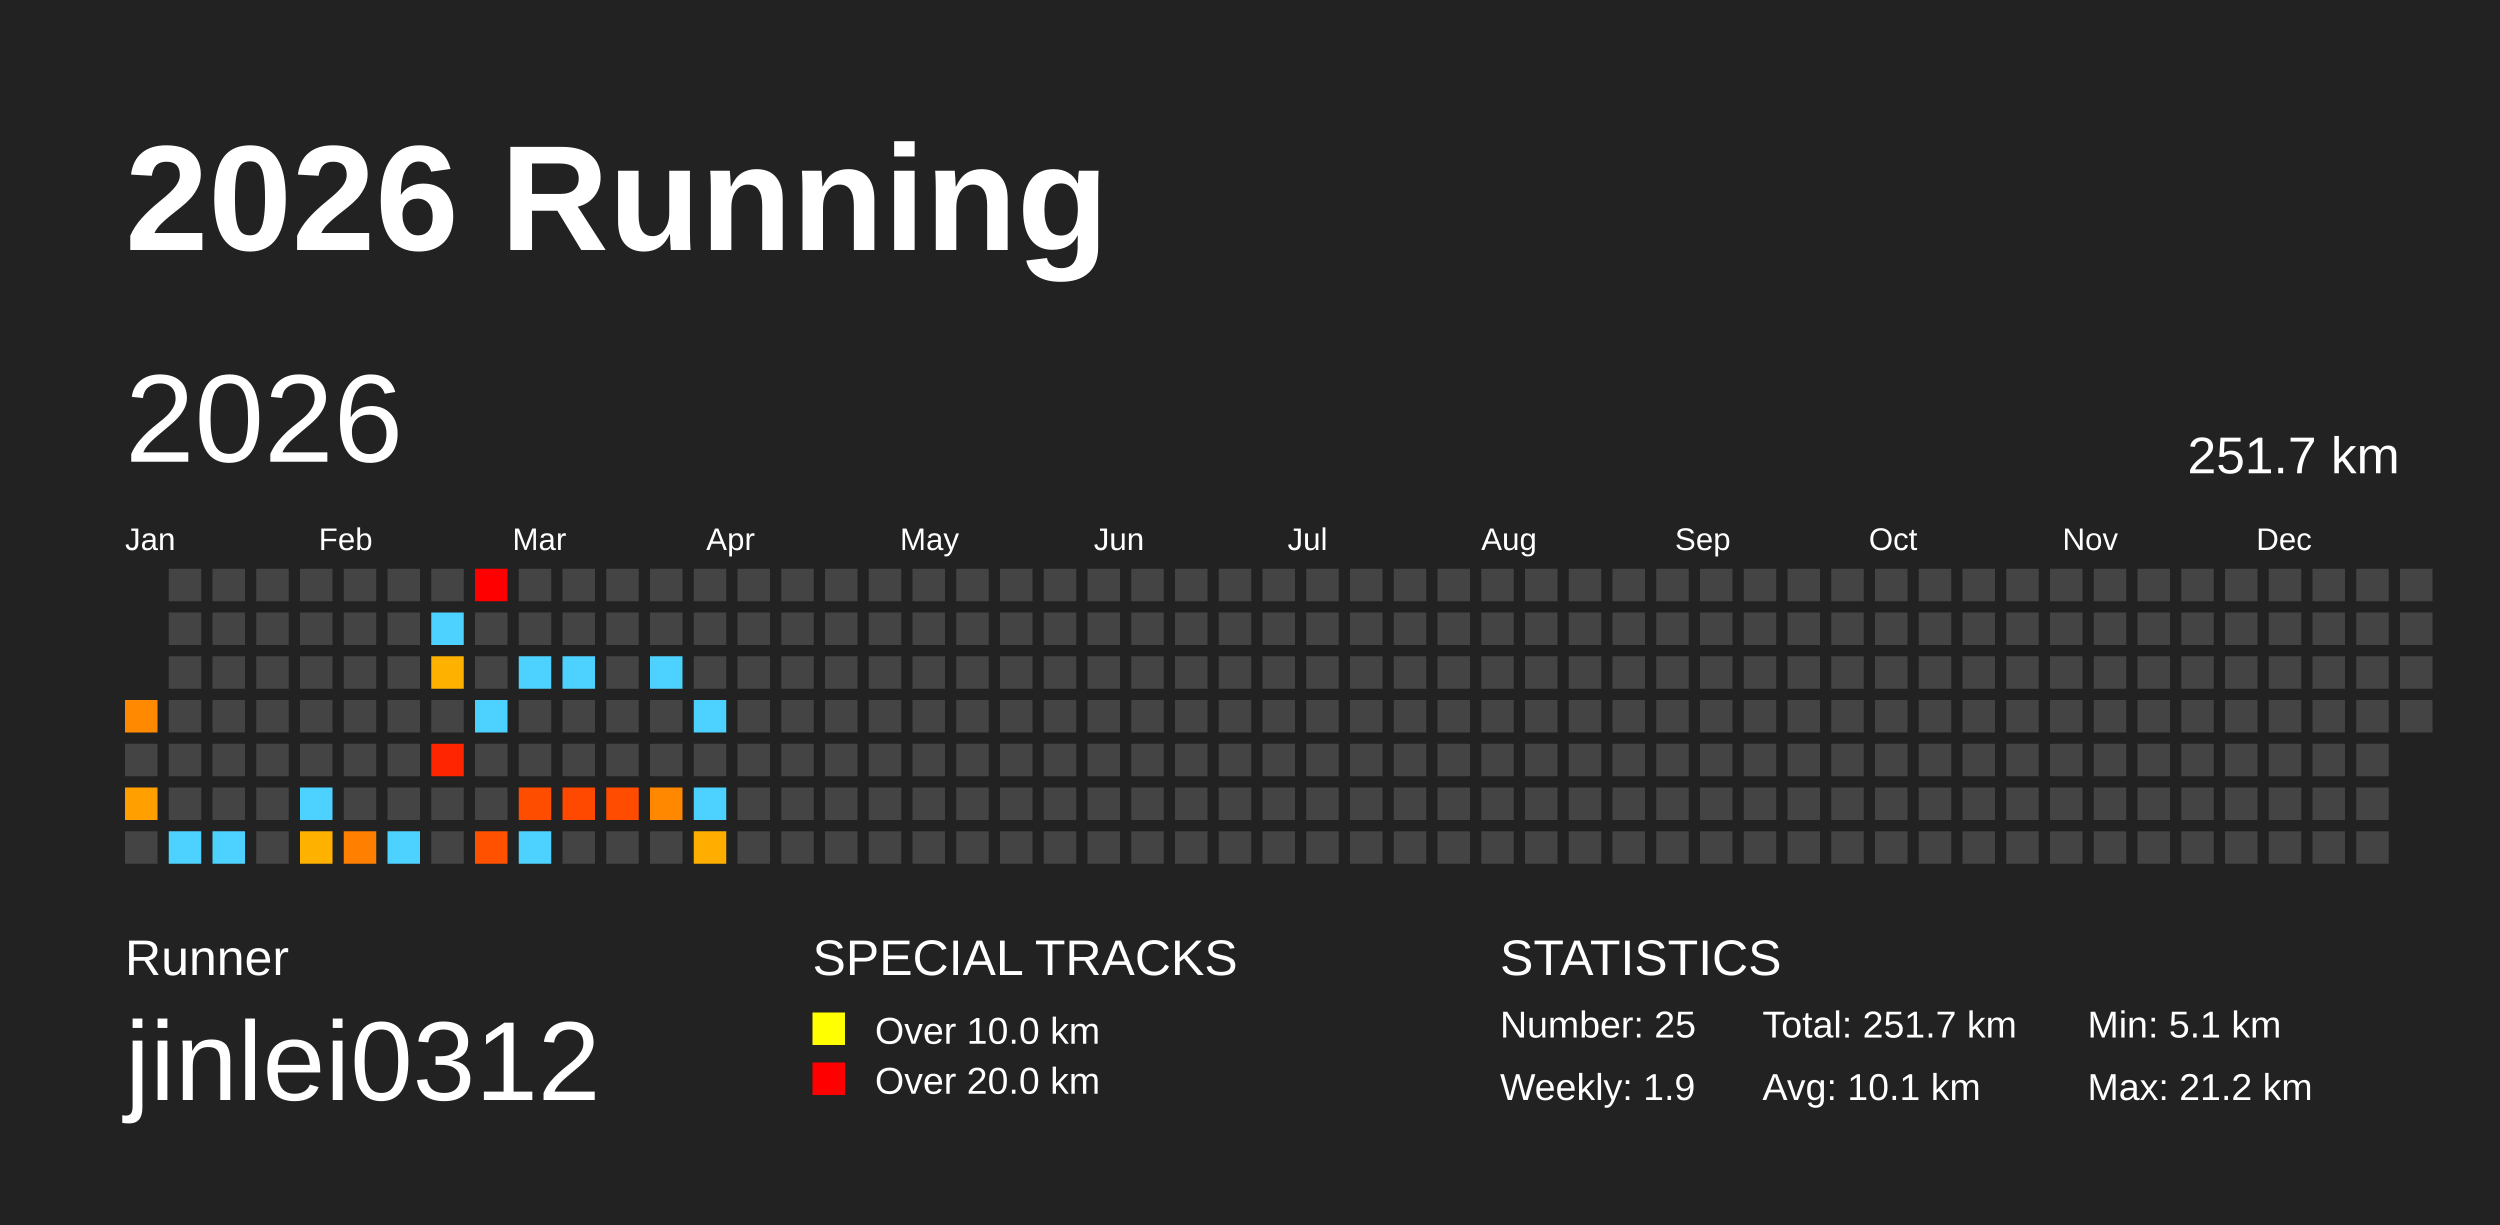
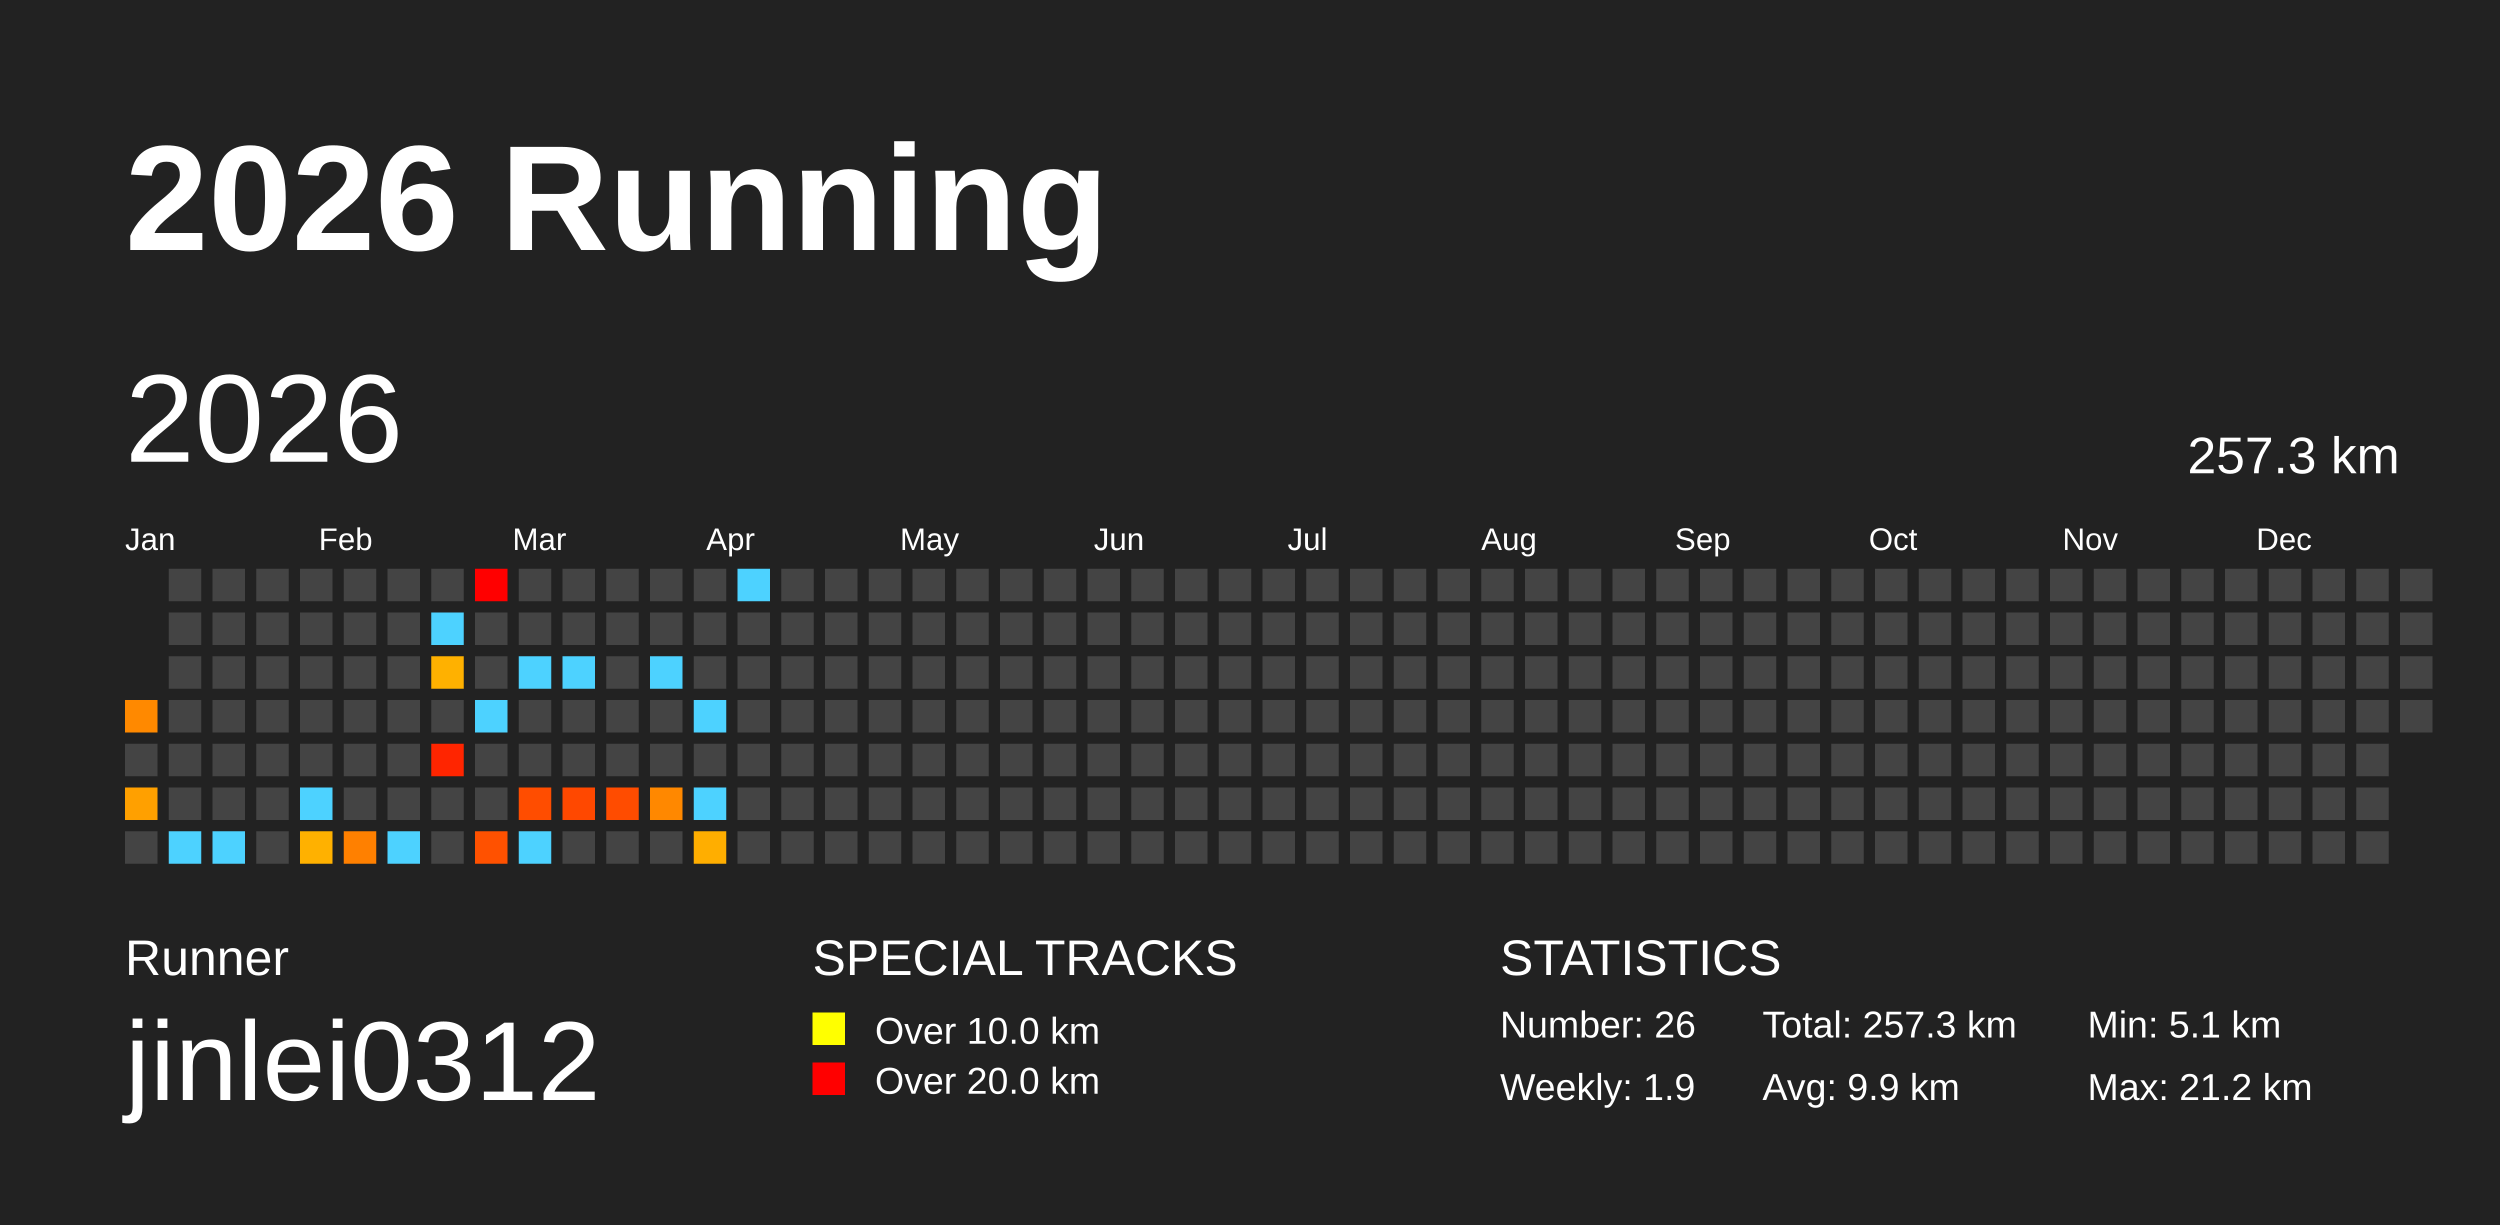
<svg xmlns="http://www.w3.org/2000/svg" baseProfile="full" height="98mm" version="1.1" viewBox="0,0,200,98" width="200mm">
  <defs />
  <rect fill="#222222" height="98" width="200" x="0" y="0" />
  <text fill="#FFFFFF" style="font-size:12px; font-family:Arial; font-weight:bold;" x="10" y="20">2026 Running</text>
  <text fill="#FFFFFF" style="font-size:4px; font-family:Arial" x="10" y="78">Runner</text>
  <text fill="#FFFFFF" style="font-size:9px; font-family:Arial" x="10" y="88">jinlei0312</text>
  <text fill="#FFFFFF" style="font-size:4px; font-family:Arial" x="65" y="78">SPECIAL TRACKS</text>
  <rect fill="yellow" height="2.6" width="2.6" x="65" y="81" />
  <text fill="#FFFFFF" style="font-size:3px; font-family:Arial" x="70" y="83.5">Over 10.0 km</text>
  <rect fill="red" height="2.6" width="2.6" x="65" y="85" />
  <text fill="#FFFFFF" style="font-size:3px; font-family:Arial" x="70" y="87.5">Over 20.0 km</text>
  <text fill="#FFFFFF" style="font-size:4px; font-family:Arial" x="120" y="78">STATISTICS</text>
-   <text fill="#FFFFFF" style="font-size:3px; font-family:Arial" x="120" y="83">Number: 25</text>
+   <text fill="#FFFFFF" style="font-size:3px; font-family:Arial" x="120" y="83">Number: 26</text>
  <text fill="#FFFFFF" style="font-size:3px; font-family:Arial" x="120" y="88">Weekly: 1.9</text>
-   <text fill="#FFFFFF" style="font-size:3px; font-family:Arial" x="141" y="83">Total: 251.7 km</text>
-   <text fill="#FFFFFF" style="font-size:3px; font-family:Arial" x="141" y="88">Avg: 10.1 km</text>
+   <text fill="#FFFFFF" style="font-size:3px; font-family:Arial" x="141" y="83">Total: 257.3 km</text>
+   <text fill="#FFFFFF" style="font-size:3px; font-family:Arial" x="141" y="88">Avg: 9.9 km</text>
  <text fill="#FFFFFF" style="font-size:3px; font-family:Arial" x="167" y="83">Min: 5.1 km</text>
  <text fill="#FFFFFF" style="font-size:3px; font-family:Arial" x="167" y="88">Max: 21.2 km</text>
  <text dominant-baseline="hanging" fill="#FFFFFF" style="font-size:10.0px; font-family:Arial;" x="10" y="30">2026</text>
-   <text dominant-baseline="hanging" fill="#FFFFFF" style="font-size:4.125px; font-family:Arial;" x="175" y="35">251.7 km</text>
+   <text dominant-baseline="hanging" fill="#FFFFFF" style="font-size:4.125px; font-family:Arial;" x="175" y="35">257.3 km</text>
  <text fill="#FFFFFF" style="font-size:2.5px; font-family:Arial" x="10.0" y="44">Jan</text>
  <text fill="#FFFFFF" style="font-size:2.5px; font-family:Arial" x="25.5" y="44">Feb</text>
  <text fill="#FFFFFF" style="font-size:2.5px; font-family:Arial" x="41.0" y="44">Mar</text>
  <text fill="#FFFFFF" style="font-size:2.5px; font-family:Arial" x="56.5" y="44">Apr</text>
  <text fill="#FFFFFF" style="font-size:2.5px; font-family:Arial" x="72.0" y="44">May</text>
  <text fill="#FFFFFF" style="font-size:2.5px; font-family:Arial" x="87.5" y="44">Jun</text>
  <text fill="#FFFFFF" style="font-size:2.5px; font-family:Arial" x="103.0" y="44">Jul</text>
  <text fill="#FFFFFF" style="font-size:2.5px; font-family:Arial" x="118.5" y="44">Aug</text>
  <text fill="#FFFFFF" style="font-size:2.5px; font-family:Arial" x="134.0" y="44">Sep</text>
  <text fill="#FFFFFF" style="font-size:2.5px; font-family:Arial" x="149.5" y="44">Oct</text>
  <text fill="#FFFFFF" style="font-size:2.5px; font-family:Arial" x="165.0" y="44">Nov</text>
  <text fill="#FFFFFF" style="font-size:2.5px; font-family:Arial" x="180.5" y="44">Dec</text>
  <rect fill="#ff8900" height="2.6" width="2.6" x="10.0" y="56.0" />
  <rect fill="#444444" height="2.6" width="2.6" x="10.0" y="59.5" />
  <rect fill="#ffa000" height="2.6" width="2.6" x="10.0" y="63.0" />
  <rect fill="#444444" height="2.6" width="2.6" x="10.0" y="66.5" />
  <rect fill="#444444" height="2.6" width="2.6" x="13.5" y="45.5" />
  <rect fill="#444444" height="2.6" width="2.6" x="13.5" y="49.0" />
  <rect fill="#444444" height="2.6" width="2.6" x="13.5" y="52.5" />
  <rect fill="#444444" height="2.6" width="2.6" x="13.5" y="56.0" />
  <rect fill="#444444" height="2.6" width="2.6" x="13.5" y="59.5" />
  <rect fill="#444444" height="2.6" width="2.6" x="13.5" y="63.0" />
  <rect fill="#4dd2ff" height="2.6" width="2.6" x="13.5" y="66.5" />
  <rect fill="#444444" height="2.6" width="2.6" x="17.0" y="45.5" />
  <rect fill="#444444" height="2.6" width="2.6" x="17.0" y="49.0" />
  <rect fill="#444444" height="2.6" width="2.6" x="17.0" y="52.5" />
  <rect fill="#444444" height="2.6" width="2.6" x="17.0" y="56.0" />
  <rect fill="#444444" height="2.6" width="2.6" x="17.0" y="59.5" />
  <rect fill="#444444" height="2.6" width="2.6" x="17.0" y="63.0" />
  <rect fill="#4dd2ff" height="2.6" width="2.6" x="17.0" y="66.5" />
  <rect fill="#444444" height="2.6" width="2.6" x="20.5" y="45.5" />
  <rect fill="#444444" height="2.6" width="2.6" x="20.5" y="49.0" />
  <rect fill="#444444" height="2.6" width="2.6" x="20.5" y="52.5" />
  <rect fill="#444444" height="2.6" width="2.6" x="20.5" y="56.0" />
  <rect fill="#444444" height="2.6" width="2.6" x="20.5" y="59.5" />
  <rect fill="#444444" height="2.6" width="2.6" x="20.5" y="63.0" />
  <rect fill="#444444" height="2.6" width="2.6" x="20.5" y="66.5" />
  <rect fill="#444444" height="2.6" width="2.6" x="24.0" y="45.5" />
  <rect fill="#444444" height="2.6" width="2.6" x="24.0" y="49.0" />
  <rect fill="#444444" height="2.6" width="2.6" x="24.0" y="52.5" />
  <rect fill="#444444" height="2.6" width="2.6" x="24.0" y="56.0" />
  <rect fill="#444444" height="2.6" width="2.6" x="24.0" y="59.5" />
  <rect fill="#4dd2ff" height="2.6" width="2.6" x="24.0" y="63.0" />
  <rect fill="#ffb100" height="2.6" width="2.6" x="24.0" y="66.5" />
  <rect fill="#444444" height="2.6" width="2.6" x="27.5" y="45.5" />
  <rect fill="#444444" height="2.6" width="2.6" x="27.5" y="49.0" />
  <rect fill="#444444" height="2.6" width="2.6" x="27.5" y="52.5" />
  <rect fill="#444444" height="2.6" width="2.6" x="27.5" y="56.0" />
  <rect fill="#444444" height="2.6" width="2.6" x="27.5" y="59.5" />
  <rect fill="#444444" height="2.6" width="2.6" x="27.5" y="63.0" />
  <rect fill="#ff8000" height="2.6" width="2.6" x="27.5" y="66.5" />
  <rect fill="#444444" height="2.6" width="2.6" x="31.0" y="45.5" />
  <rect fill="#444444" height="2.6" width="2.6" x="31.0" y="49.0" />
  <rect fill="#444444" height="2.6" width="2.6" x="31.0" y="52.5" />
  <rect fill="#444444" height="2.6" width="2.6" x="31.0" y="56.0" />
  <rect fill="#444444" height="2.6" width="2.6" x="31.0" y="59.5" />
  <rect fill="#444444" height="2.6" width="2.6" x="31.0" y="63.0" />
  <rect fill="#4dd2ff" height="2.6" width="2.6" x="31.0" y="66.5" />
  <rect fill="#444444" height="2.6" width="2.6" x="34.5" y="45.5" />
  <rect fill="#4dd2ff" height="2.6" width="2.6" x="34.5" y="49.0" />
  <rect fill="#ffb100" height="2.6" width="2.6" x="34.5" y="52.5" />
  <rect fill="#444444" height="2.6" width="2.6" x="34.5" y="56.0" />
  <rect fill="#ff2500" height="2.6" width="2.6" x="34.5" y="59.5" />
  <rect fill="#444444" height="2.6" width="2.6" x="34.5" y="63.0" />
  <rect fill="#444444" height="2.6" width="2.6" x="34.5" y="66.5" />
  <rect fill="red" height="2.6" width="2.6" x="38.0" y="45.5" />
  <rect fill="#444444" height="2.6" width="2.6" x="38.0" y="49.0" />
  <rect fill="#444444" height="2.6" width="2.6" x="38.0" y="52.5" />
  <rect fill="#4dd2ff" height="2.6" width="2.6" x="38.0" y="56.0" />
  <rect fill="#444444" height="2.6" width="2.6" x="38.0" y="59.5" />
  <rect fill="#444444" height="2.6" width="2.6" x="38.0" y="63.0" />
  <rect fill="#ff5100" height="2.6" width="2.6" x="38.0" y="66.5" />
  <rect fill="#444444" height="2.6" width="2.6" x="41.5" y="45.5" />
  <rect fill="#444444" height="2.6" width="2.6" x="41.5" y="49.0" />
  <rect fill="#4dd2ff" height="2.6" width="2.6" x="41.5" y="52.5" />
  <rect fill="#444444" height="2.6" width="2.6" x="41.5" y="56.0" />
  <rect fill="#444444" height="2.6" width="2.6" x="41.5" y="59.5" />
  <rect fill="#ff4d00" height="2.6" width="2.6" x="41.5" y="63.0" />
  <rect fill="#4dd2ff" height="2.6" width="2.6" x="41.5" y="66.5" />
  <rect fill="#444444" height="2.6" width="2.6" x="45.0" y="45.5" />
  <rect fill="#444444" height="2.6" width="2.6" x="45.0" y="49.0" />
  <rect fill="#4dd2ff" height="2.6" width="2.6" x="45.0" y="52.5" />
  <rect fill="#444444" height="2.6" width="2.6" x="45.0" y="56.0" />
  <rect fill="#444444" height="2.6" width="2.6" x="45.0" y="59.5" />
  <rect fill="#ff4800" height="2.6" width="2.6" x="45.0" y="63.0" />
  <rect fill="#444444" height="2.6" width="2.6" x="45.0" y="66.5" />
  <rect fill="#444444" height="2.6" width="2.6" x="48.5" y="45.5" />
  <rect fill="#444444" height="2.6" width="2.6" x="48.5" y="49.0" />
  <rect fill="#444444" height="2.6" width="2.6" x="48.5" y="52.5" />
  <rect fill="#444444" height="2.6" width="2.6" x="48.5" y="56.0" />
  <rect fill="#444444" height="2.6" width="2.6" x="48.5" y="59.5" />
  <rect fill="#ff4c00" height="2.6" width="2.6" x="48.5" y="63.0" />
  <rect fill="#444444" height="2.6" width="2.6" x="48.5" y="66.5" />
  <rect fill="#444444" height="2.6" width="2.6" x="52.0" y="45.5" />
  <rect fill="#444444" height="2.6" width="2.6" x="52.0" y="49.0" />
  <rect fill="#4dd2ff" height="2.6" width="2.6" x="52.0" y="52.5" />
  <rect fill="#444444" height="2.6" width="2.6" x="52.0" y="56.0" />
  <rect fill="#444444" height="2.6" width="2.6" x="52.0" y="59.5" />
  <rect fill="#ff8800" height="2.6" width="2.6" x="52.0" y="63.0" />
  <rect fill="#444444" height="2.6" width="2.6" x="52.0" y="66.5" />
  <rect fill="#444444" height="2.6" width="2.6" x="55.5" y="45.5" />
  <rect fill="#444444" height="2.6" width="2.6" x="55.5" y="49.0" />
  <rect fill="#444444" height="2.6" width="2.6" x="55.5" y="52.5" />
  <rect fill="#4dd2ff" height="2.6" width="2.6" x="55.5" y="56.0" />
  <rect fill="#444444" height="2.6" width="2.6" x="55.5" y="59.5" />
  <rect fill="#4dd2ff" height="2.6" width="2.6" x="55.5" y="63.0" />
  <rect fill="#ffae00" height="2.6" width="2.6" x="55.5" y="66.5" />
-   <rect fill="#444444" height="2.6" width="2.6" x="59.0" y="45.5" />
+   <rect fill="#4dd2ff" height="2.6" width="2.6" x="59.0" y="45.5" />
  <rect fill="#444444" height="2.6" width="2.6" x="59.0" y="49.0" />
  <rect fill="#444444" height="2.6" width="2.6" x="59.0" y="52.5" />
  <rect fill="#444444" height="2.6" width="2.6" x="59.0" y="56.0" />
  <rect fill="#444444" height="2.6" width="2.6" x="59.0" y="59.5" />
  <rect fill="#444444" height="2.6" width="2.6" x="59.0" y="63.0" />
  <rect fill="#444444" height="2.6" width="2.6" x="59.0" y="66.5" />
  <rect fill="#444444" height="2.6" width="2.6" x="62.5" y="45.5" />
  <rect fill="#444444" height="2.6" width="2.6" x="62.5" y="49.0" />
  <rect fill="#444444" height="2.6" width="2.6" x="62.5" y="52.5" />
  <rect fill="#444444" height="2.6" width="2.6" x="62.5" y="56.0" />
  <rect fill="#444444" height="2.6" width="2.6" x="62.5" y="59.5" />
  <rect fill="#444444" height="2.6" width="2.6" x="62.5" y="63.0" />
  <rect fill="#444444" height="2.6" width="2.6" x="62.5" y="66.5" />
  <rect fill="#444444" height="2.6" width="2.6" x="66.0" y="45.5" />
  <rect fill="#444444" height="2.6" width="2.6" x="66.0" y="49.0" />
  <rect fill="#444444" height="2.6" width="2.6" x="66.0" y="52.5" />
  <rect fill="#444444" height="2.6" width="2.6" x="66.0" y="56.0" />
  <rect fill="#444444" height="2.6" width="2.6" x="66.0" y="59.5" />
  <rect fill="#444444" height="2.6" width="2.6" x="66.0" y="63.0" />
  <rect fill="#444444" height="2.6" width="2.6" x="66.0" y="66.5" />
  <rect fill="#444444" height="2.6" width="2.6" x="69.5" y="45.5" />
  <rect fill="#444444" height="2.6" width="2.6" x="69.5" y="49.0" />
  <rect fill="#444444" height="2.6" width="2.6" x="69.5" y="52.5" />
  <rect fill="#444444" height="2.6" width="2.6" x="69.5" y="56.0" />
  <rect fill="#444444" height="2.6" width="2.6" x="69.5" y="59.5" />
  <rect fill="#444444" height="2.6" width="2.6" x="69.5" y="63.0" />
  <rect fill="#444444" height="2.6" width="2.6" x="69.5" y="66.5" />
  <rect fill="#444444" height="2.6" width="2.6" x="73.0" y="45.5" />
  <rect fill="#444444" height="2.6" width="2.6" x="73.0" y="49.0" />
  <rect fill="#444444" height="2.6" width="2.6" x="73.0" y="52.5" />
  <rect fill="#444444" height="2.6" width="2.6" x="73.0" y="56.0" />
  <rect fill="#444444" height="2.6" width="2.6" x="73.0" y="59.5" />
  <rect fill="#444444" height="2.6" width="2.6" x="73.0" y="63.0" />
  <rect fill="#444444" height="2.6" width="2.6" x="73.0" y="66.5" />
  <rect fill="#444444" height="2.6" width="2.6" x="76.5" y="45.5" />
  <rect fill="#444444" height="2.6" width="2.6" x="76.5" y="49.0" />
  <rect fill="#444444" height="2.6" width="2.6" x="76.5" y="52.5" />
  <rect fill="#444444" height="2.6" width="2.6" x="76.5" y="56.0" />
  <rect fill="#444444" height="2.6" width="2.6" x="76.5" y="59.5" />
  <rect fill="#444444" height="2.6" width="2.6" x="76.5" y="63.0" />
  <rect fill="#444444" height="2.6" width="2.6" x="76.5" y="66.5" />
  <rect fill="#444444" height="2.6" width="2.6" x="80.0" y="45.5" />
  <rect fill="#444444" height="2.6" width="2.6" x="80.0" y="49.0" />
  <rect fill="#444444" height="2.6" width="2.6" x="80.0" y="52.5" />
  <rect fill="#444444" height="2.6" width="2.6" x="80.0" y="56.0" />
  <rect fill="#444444" height="2.6" width="2.6" x="80.0" y="59.5" />
  <rect fill="#444444" height="2.6" width="2.6" x="80.0" y="63.0" />
  <rect fill="#444444" height="2.6" width="2.6" x="80.0" y="66.5" />
  <rect fill="#444444" height="2.6" width="2.6" x="83.5" y="45.5" />
  <rect fill="#444444" height="2.6" width="2.6" x="83.5" y="49.0" />
  <rect fill="#444444" height="2.6" width="2.6" x="83.5" y="52.5" />
  <rect fill="#444444" height="2.6" width="2.6" x="83.5" y="56.0" />
  <rect fill="#444444" height="2.6" width="2.6" x="83.5" y="59.5" />
  <rect fill="#444444" height="2.6" width="2.6" x="83.5" y="63.0" />
  <rect fill="#444444" height="2.6" width="2.6" x="83.5" y="66.5" />
  <rect fill="#444444" height="2.6" width="2.6" x="87.0" y="45.5" />
  <rect fill="#444444" height="2.6" width="2.6" x="87.0" y="49.0" />
  <rect fill="#444444" height="2.6" width="2.6" x="87.0" y="52.5" />
  <rect fill="#444444" height="2.6" width="2.6" x="87.0" y="56.0" />
  <rect fill="#444444" height="2.6" width="2.6" x="87.0" y="59.5" />
  <rect fill="#444444" height="2.6" width="2.6" x="87.0" y="63.0" />
  <rect fill="#444444" height="2.6" width="2.6" x="87.0" y="66.5" />
  <rect fill="#444444" height="2.6" width="2.6" x="90.5" y="45.5" />
  <rect fill="#444444" height="2.6" width="2.6" x="90.5" y="49.0" />
  <rect fill="#444444" height="2.6" width="2.6" x="90.5" y="52.5" />
  <rect fill="#444444" height="2.6" width="2.6" x="90.5" y="56.0" />
  <rect fill="#444444" height="2.6" width="2.6" x="90.5" y="59.5" />
  <rect fill="#444444" height="2.6" width="2.6" x="90.5" y="63.0" />
  <rect fill="#444444" height="2.6" width="2.6" x="90.5" y="66.5" />
  <rect fill="#444444" height="2.6" width="2.6" x="94.0" y="45.5" />
  <rect fill="#444444" height="2.6" width="2.6" x="94.0" y="49.0" />
  <rect fill="#444444" height="2.6" width="2.6" x="94.0" y="52.5" />
  <rect fill="#444444" height="2.6" width="2.6" x="94.0" y="56.0" />
  <rect fill="#444444" height="2.6" width="2.6" x="94.0" y="59.5" />
  <rect fill="#444444" height="2.6" width="2.6" x="94.0" y="63.0" />
  <rect fill="#444444" height="2.6" width="2.6" x="94.0" y="66.5" />
  <rect fill="#444444" height="2.6" width="2.6" x="97.5" y="45.5" />
  <rect fill="#444444" height="2.6" width="2.6" x="97.5" y="49.0" />
  <rect fill="#444444" height="2.6" width="2.6" x="97.5" y="52.5" />
  <rect fill="#444444" height="2.6" width="2.6" x="97.5" y="56.0" />
  <rect fill="#444444" height="2.6" width="2.6" x="97.5" y="59.5" />
  <rect fill="#444444" height="2.6" width="2.6" x="97.5" y="63.0" />
  <rect fill="#444444" height="2.6" width="2.6" x="97.5" y="66.5" />
  <rect fill="#444444" height="2.6" width="2.6" x="101.0" y="45.5" />
  <rect fill="#444444" height="2.6" width="2.6" x="101.0" y="49.0" />
  <rect fill="#444444" height="2.6" width="2.6" x="101.0" y="52.5" />
  <rect fill="#444444" height="2.6" width="2.6" x="101.0" y="56.0" />
  <rect fill="#444444" height="2.6" width="2.6" x="101.0" y="59.5" />
  <rect fill="#444444" height="2.6" width="2.6" x="101.0" y="63.0" />
  <rect fill="#444444" height="2.6" width="2.6" x="101.0" y="66.5" />
  <rect fill="#444444" height="2.6" width="2.6" x="104.5" y="45.5" />
  <rect fill="#444444" height="2.6" width="2.6" x="104.5" y="49.0" />
  <rect fill="#444444" height="2.6" width="2.6" x="104.5" y="52.5" />
  <rect fill="#444444" height="2.6" width="2.6" x="104.5" y="56.0" />
  <rect fill="#444444" height="2.6" width="2.6" x="104.5" y="59.5" />
  <rect fill="#444444" height="2.6" width="2.6" x="104.5" y="63.0" />
  <rect fill="#444444" height="2.6" width="2.6" x="104.5" y="66.5" />
  <rect fill="#444444" height="2.6" width="2.6" x="108.0" y="45.5" />
  <rect fill="#444444" height="2.6" width="2.6" x="108.0" y="49.0" />
  <rect fill="#444444" height="2.6" width="2.6" x="108.0" y="52.5" />
  <rect fill="#444444" height="2.6" width="2.6" x="108.0" y="56.0" />
  <rect fill="#444444" height="2.6" width="2.6" x="108.0" y="59.5" />
  <rect fill="#444444" height="2.6" width="2.6" x="108.0" y="63.0" />
  <rect fill="#444444" height="2.6" width="2.6" x="108.0" y="66.5" />
  <rect fill="#444444" height="2.6" width="2.6" x="111.5" y="45.5" />
  <rect fill="#444444" height="2.6" width="2.6" x="111.5" y="49.0" />
  <rect fill="#444444" height="2.6" width="2.6" x="111.5" y="52.5" />
  <rect fill="#444444" height="2.6" width="2.6" x="111.5" y="56.0" />
  <rect fill="#444444" height="2.6" width="2.6" x="111.5" y="59.5" />
  <rect fill="#444444" height="2.6" width="2.6" x="111.5" y="63.0" />
  <rect fill="#444444" height="2.6" width="2.6" x="111.5" y="66.5" />
  <rect fill="#444444" height="2.6" width="2.6" x="115.0" y="45.5" />
  <rect fill="#444444" height="2.6" width="2.6" x="115.0" y="49.0" />
  <rect fill="#444444" height="2.6" width="2.6" x="115.0" y="52.5" />
  <rect fill="#444444" height="2.6" width="2.6" x="115.0" y="56.0" />
  <rect fill="#444444" height="2.6" width="2.6" x="115.0" y="59.5" />
  <rect fill="#444444" height="2.6" width="2.6" x="115.0" y="63.0" />
  <rect fill="#444444" height="2.6" width="2.6" x="115.0" y="66.5" />
  <rect fill="#444444" height="2.6" width="2.6" x="118.5" y="45.5" />
  <rect fill="#444444" height="2.6" width="2.6" x="118.5" y="49.0" />
  <rect fill="#444444" height="2.6" width="2.6" x="118.5" y="52.5" />
  <rect fill="#444444" height="2.6" width="2.6" x="118.5" y="56.0" />
  <rect fill="#444444" height="2.6" width="2.6" x="118.5" y="59.5" />
  <rect fill="#444444" height="2.6" width="2.6" x="118.5" y="63.0" />
  <rect fill="#444444" height="2.6" width="2.6" x="118.5" y="66.5" />
  <rect fill="#444444" height="2.6" width="2.6" x="122.0" y="45.5" />
  <rect fill="#444444" height="2.6" width="2.6" x="122.0" y="49.0" />
  <rect fill="#444444" height="2.6" width="2.6" x="122.0" y="52.5" />
  <rect fill="#444444" height="2.6" width="2.6" x="122.0" y="56.0" />
  <rect fill="#444444" height="2.6" width="2.6" x="122.0" y="59.5" />
  <rect fill="#444444" height="2.6" width="2.6" x="122.0" y="63.0" />
  <rect fill="#444444" height="2.6" width="2.6" x="122.0" y="66.5" />
  <rect fill="#444444" height="2.6" width="2.6" x="125.5" y="45.5" />
  <rect fill="#444444" height="2.6" width="2.6" x="125.5" y="49.0" />
  <rect fill="#444444" height="2.6" width="2.6" x="125.5" y="52.5" />
  <rect fill="#444444" height="2.6" width="2.6" x="125.5" y="56.0" />
  <rect fill="#444444" height="2.6" width="2.6" x="125.5" y="59.5" />
  <rect fill="#444444" height="2.6" width="2.6" x="125.5" y="63.0" />
  <rect fill="#444444" height="2.6" width="2.6" x="125.5" y="66.5" />
  <rect fill="#444444" height="2.6" width="2.6" x="129.0" y="45.5" />
  <rect fill="#444444" height="2.6" width="2.6" x="129.0" y="49.0" />
  <rect fill="#444444" height="2.6" width="2.6" x="129.0" y="52.5" />
  <rect fill="#444444" height="2.6" width="2.6" x="129.0" y="56.0" />
  <rect fill="#444444" height="2.6" width="2.6" x="129.0" y="59.5" />
  <rect fill="#444444" height="2.6" width="2.6" x="129.0" y="63.0" />
  <rect fill="#444444" height="2.6" width="2.6" x="129.0" y="66.5" />
  <rect fill="#444444" height="2.6" width="2.6" x="132.5" y="45.5" />
  <rect fill="#444444" height="2.6" width="2.6" x="132.5" y="49.0" />
  <rect fill="#444444" height="2.6" width="2.6" x="132.5" y="52.5" />
  <rect fill="#444444" height="2.6" width="2.6" x="132.5" y="56.0" />
  <rect fill="#444444" height="2.6" width="2.6" x="132.5" y="59.5" />
  <rect fill="#444444" height="2.6" width="2.6" x="132.5" y="63.0" />
  <rect fill="#444444" height="2.6" width="2.6" x="132.5" y="66.5" />
  <rect fill="#444444" height="2.6" width="2.6" x="136.0" y="45.5" />
  <rect fill="#444444" height="2.6" width="2.6" x="136.0" y="49.0" />
  <rect fill="#444444" height="2.6" width="2.6" x="136.0" y="52.5" />
  <rect fill="#444444" height="2.6" width="2.6" x="136.0" y="56.0" />
  <rect fill="#444444" height="2.6" width="2.6" x="136.0" y="59.5" />
  <rect fill="#444444" height="2.6" width="2.6" x="136.0" y="63.0" />
  <rect fill="#444444" height="2.6" width="2.6" x="136.0" y="66.5" />
  <rect fill="#444444" height="2.6" width="2.6" x="139.5" y="45.5" />
  <rect fill="#444444" height="2.6" width="2.6" x="139.5" y="49.0" />
  <rect fill="#444444" height="2.6" width="2.6" x="139.5" y="52.5" />
  <rect fill="#444444" height="2.6" width="2.6" x="139.5" y="56.0" />
  <rect fill="#444444" height="2.6" width="2.6" x="139.5" y="59.5" />
  <rect fill="#444444" height="2.6" width="2.6" x="139.5" y="63.0" />
  <rect fill="#444444" height="2.6" width="2.6" x="139.5" y="66.5" />
  <rect fill="#444444" height="2.6" width="2.6" x="143.0" y="45.5" />
  <rect fill="#444444" height="2.6" width="2.6" x="143.0" y="49.0" />
  <rect fill="#444444" height="2.6" width="2.6" x="143.0" y="52.5" />
  <rect fill="#444444" height="2.6" width="2.6" x="143.0" y="56.0" />
  <rect fill="#444444" height="2.6" width="2.6" x="143.0" y="59.5" />
  <rect fill="#444444" height="2.6" width="2.6" x="143.0" y="63.0" />
  <rect fill="#444444" height="2.6" width="2.6" x="143.0" y="66.5" />
  <rect fill="#444444" height="2.6" width="2.6" x="146.5" y="45.5" />
  <rect fill="#444444" height="2.6" width="2.6" x="146.5" y="49.0" />
  <rect fill="#444444" height="2.6" width="2.6" x="146.5" y="52.5" />
  <rect fill="#444444" height="2.6" width="2.6" x="146.5" y="56.0" />
  <rect fill="#444444" height="2.6" width="2.6" x="146.5" y="59.5" />
  <rect fill="#444444" height="2.6" width="2.6" x="146.5" y="63.0" />
  <rect fill="#444444" height="2.6" width="2.6" x="146.5" y="66.5" />
  <rect fill="#444444" height="2.6" width="2.6" x="150.0" y="45.5" />
  <rect fill="#444444" height="2.6" width="2.6" x="150.0" y="49.0" />
  <rect fill="#444444" height="2.6" width="2.6" x="150.0" y="52.5" />
  <rect fill="#444444" height="2.6" width="2.6" x="150.0" y="56.0" />
  <rect fill="#444444" height="2.6" width="2.6" x="150.0" y="59.5" />
  <rect fill="#444444" height="2.6" width="2.6" x="150.0" y="63.0" />
  <rect fill="#444444" height="2.6" width="2.6" x="150.0" y="66.5" />
  <rect fill="#444444" height="2.6" width="2.6" x="153.5" y="45.5" />
  <rect fill="#444444" height="2.6" width="2.6" x="153.5" y="49.0" />
  <rect fill="#444444" height="2.6" width="2.6" x="153.5" y="52.5" />
  <rect fill="#444444" height="2.6" width="2.6" x="153.5" y="56.0" />
  <rect fill="#444444" height="2.6" width="2.6" x="153.5" y="59.5" />
  <rect fill="#444444" height="2.6" width="2.6" x="153.5" y="63.0" />
  <rect fill="#444444" height="2.6" width="2.6" x="153.5" y="66.5" />
  <rect fill="#444444" height="2.6" width="2.6" x="157.0" y="45.5" />
  <rect fill="#444444" height="2.6" width="2.6" x="157.0" y="49.0" />
  <rect fill="#444444" height="2.6" width="2.6" x="157.0" y="52.5" />
  <rect fill="#444444" height="2.6" width="2.6" x="157.0" y="56.0" />
  <rect fill="#444444" height="2.6" width="2.6" x="157.0" y="59.5" />
  <rect fill="#444444" height="2.6" width="2.6" x="157.0" y="63.0" />
  <rect fill="#444444" height="2.6" width="2.6" x="157.0" y="66.5" />
  <rect fill="#444444" height="2.6" width="2.6" x="160.5" y="45.5" />
  <rect fill="#444444" height="2.6" width="2.6" x="160.5" y="49.0" />
  <rect fill="#444444" height="2.6" width="2.6" x="160.5" y="52.5" />
  <rect fill="#444444" height="2.6" width="2.6" x="160.5" y="56.0" />
  <rect fill="#444444" height="2.6" width="2.6" x="160.5" y="59.5" />
  <rect fill="#444444" height="2.6" width="2.6" x="160.5" y="63.0" />
  <rect fill="#444444" height="2.6" width="2.6" x="160.5" y="66.5" />
  <rect fill="#444444" height="2.6" width="2.6" x="164.0" y="45.5" />
  <rect fill="#444444" height="2.6" width="2.6" x="164.0" y="49.0" />
  <rect fill="#444444" height="2.6" width="2.6" x="164.0" y="52.5" />
  <rect fill="#444444" height="2.6" width="2.6" x="164.0" y="56.0" />
  <rect fill="#444444" height="2.6" width="2.6" x="164.0" y="59.5" />
  <rect fill="#444444" height="2.6" width="2.6" x="164.0" y="63.0" />
  <rect fill="#444444" height="2.6" width="2.6" x="164.0" y="66.5" />
  <rect fill="#444444" height="2.6" width="2.6" x="167.5" y="45.5" />
  <rect fill="#444444" height="2.6" width="2.6" x="167.5" y="49.0" />
  <rect fill="#444444" height="2.6" width="2.6" x="167.5" y="52.5" />
  <rect fill="#444444" height="2.6" width="2.6" x="167.5" y="56.0" />
  <rect fill="#444444" height="2.6" width="2.6" x="167.5" y="59.5" />
  <rect fill="#444444" height="2.6" width="2.6" x="167.5" y="63.0" />
  <rect fill="#444444" height="2.6" width="2.6" x="167.5" y="66.5" />
  <rect fill="#444444" height="2.6" width="2.6" x="171.0" y="45.5" />
  <rect fill="#444444" height="2.6" width="2.6" x="171.0" y="49.0" />
  <rect fill="#444444" height="2.6" width="2.6" x="171.0" y="52.5" />
  <rect fill="#444444" height="2.6" width="2.6" x="171.0" y="56.0" />
  <rect fill="#444444" height="2.6" width="2.6" x="171.0" y="59.5" />
  <rect fill="#444444" height="2.6" width="2.6" x="171.0" y="63.0" />
  <rect fill="#444444" height="2.6" width="2.6" x="171.0" y="66.5" />
  <rect fill="#444444" height="2.6" width="2.6" x="174.5" y="45.5" />
  <rect fill="#444444" height="2.6" width="2.6" x="174.5" y="49.0" />
  <rect fill="#444444" height="2.6" width="2.6" x="174.5" y="52.5" />
  <rect fill="#444444" height="2.6" width="2.6" x="174.5" y="56.0" />
  <rect fill="#444444" height="2.6" width="2.6" x="174.5" y="59.5" />
  <rect fill="#444444" height="2.6" width="2.6" x="174.5" y="63.0" />
  <rect fill="#444444" height="2.6" width="2.6" x="174.5" y="66.5" />
  <rect fill="#444444" height="2.6" width="2.6" x="178.0" y="45.5" />
  <rect fill="#444444" height="2.6" width="2.6" x="178.0" y="49.0" />
  <rect fill="#444444" height="2.6" width="2.6" x="178.0" y="52.5" />
  <rect fill="#444444" height="2.6" width="2.6" x="178.0" y="56.0" />
  <rect fill="#444444" height="2.6" width="2.6" x="178.0" y="59.5" />
  <rect fill="#444444" height="2.6" width="2.6" x="178.0" y="63.0" />
  <rect fill="#444444" height="2.6" width="2.6" x="178.0" y="66.5" />
  <rect fill="#444444" height="2.6" width="2.6" x="181.5" y="45.5" />
  <rect fill="#444444" height="2.6" width="2.6" x="181.5" y="49.0" />
  <rect fill="#444444" height="2.6" width="2.6" x="181.5" y="52.5" />
  <rect fill="#444444" height="2.6" width="2.6" x="181.5" y="56.0" />
  <rect fill="#444444" height="2.6" width="2.6" x="181.5" y="59.5" />
  <rect fill="#444444" height="2.6" width="2.6" x="181.5" y="63.0" />
  <rect fill="#444444" height="2.6" width="2.6" x="181.5" y="66.5" />
  <rect fill="#444444" height="2.6" width="2.6" x="185.0" y="45.5" />
  <rect fill="#444444" height="2.6" width="2.6" x="185.0" y="49.0" />
  <rect fill="#444444" height="2.6" width="2.6" x="185.0" y="52.5" />
  <rect fill="#444444" height="2.6" width="2.6" x="185.0" y="56.0" />
  <rect fill="#444444" height="2.6" width="2.6" x="185.0" y="59.5" />
  <rect fill="#444444" height="2.6" width="2.6" x="185.0" y="63.0" />
  <rect fill="#444444" height="2.6" width="2.6" x="185.0" y="66.5" />
  <rect fill="#444444" height="2.6" width="2.6" x="188.5" y="45.5" />
  <rect fill="#444444" height="2.6" width="2.6" x="188.5" y="49.0" />
  <rect fill="#444444" height="2.6" width="2.6" x="188.5" y="52.5" />
  <rect fill="#444444" height="2.6" width="2.6" x="188.5" y="56.0" />
  <rect fill="#444444" height="2.6" width="2.6" x="188.5" y="59.5" />
  <rect fill="#444444" height="2.6" width="2.6" x="188.5" y="63.0" />
  <rect fill="#444444" height="2.6" width="2.6" x="188.5" y="66.5" />
  <rect fill="#444444" height="2.6" width="2.6" x="192.0" y="45.5" />
  <rect fill="#444444" height="2.6" width="2.6" x="192.0" y="49.0" />
  <rect fill="#444444" height="2.6" width="2.6" x="192.0" y="52.5" />
  <rect fill="#444444" height="2.6" width="2.6" x="192.0" y="56.0" />
</svg>
